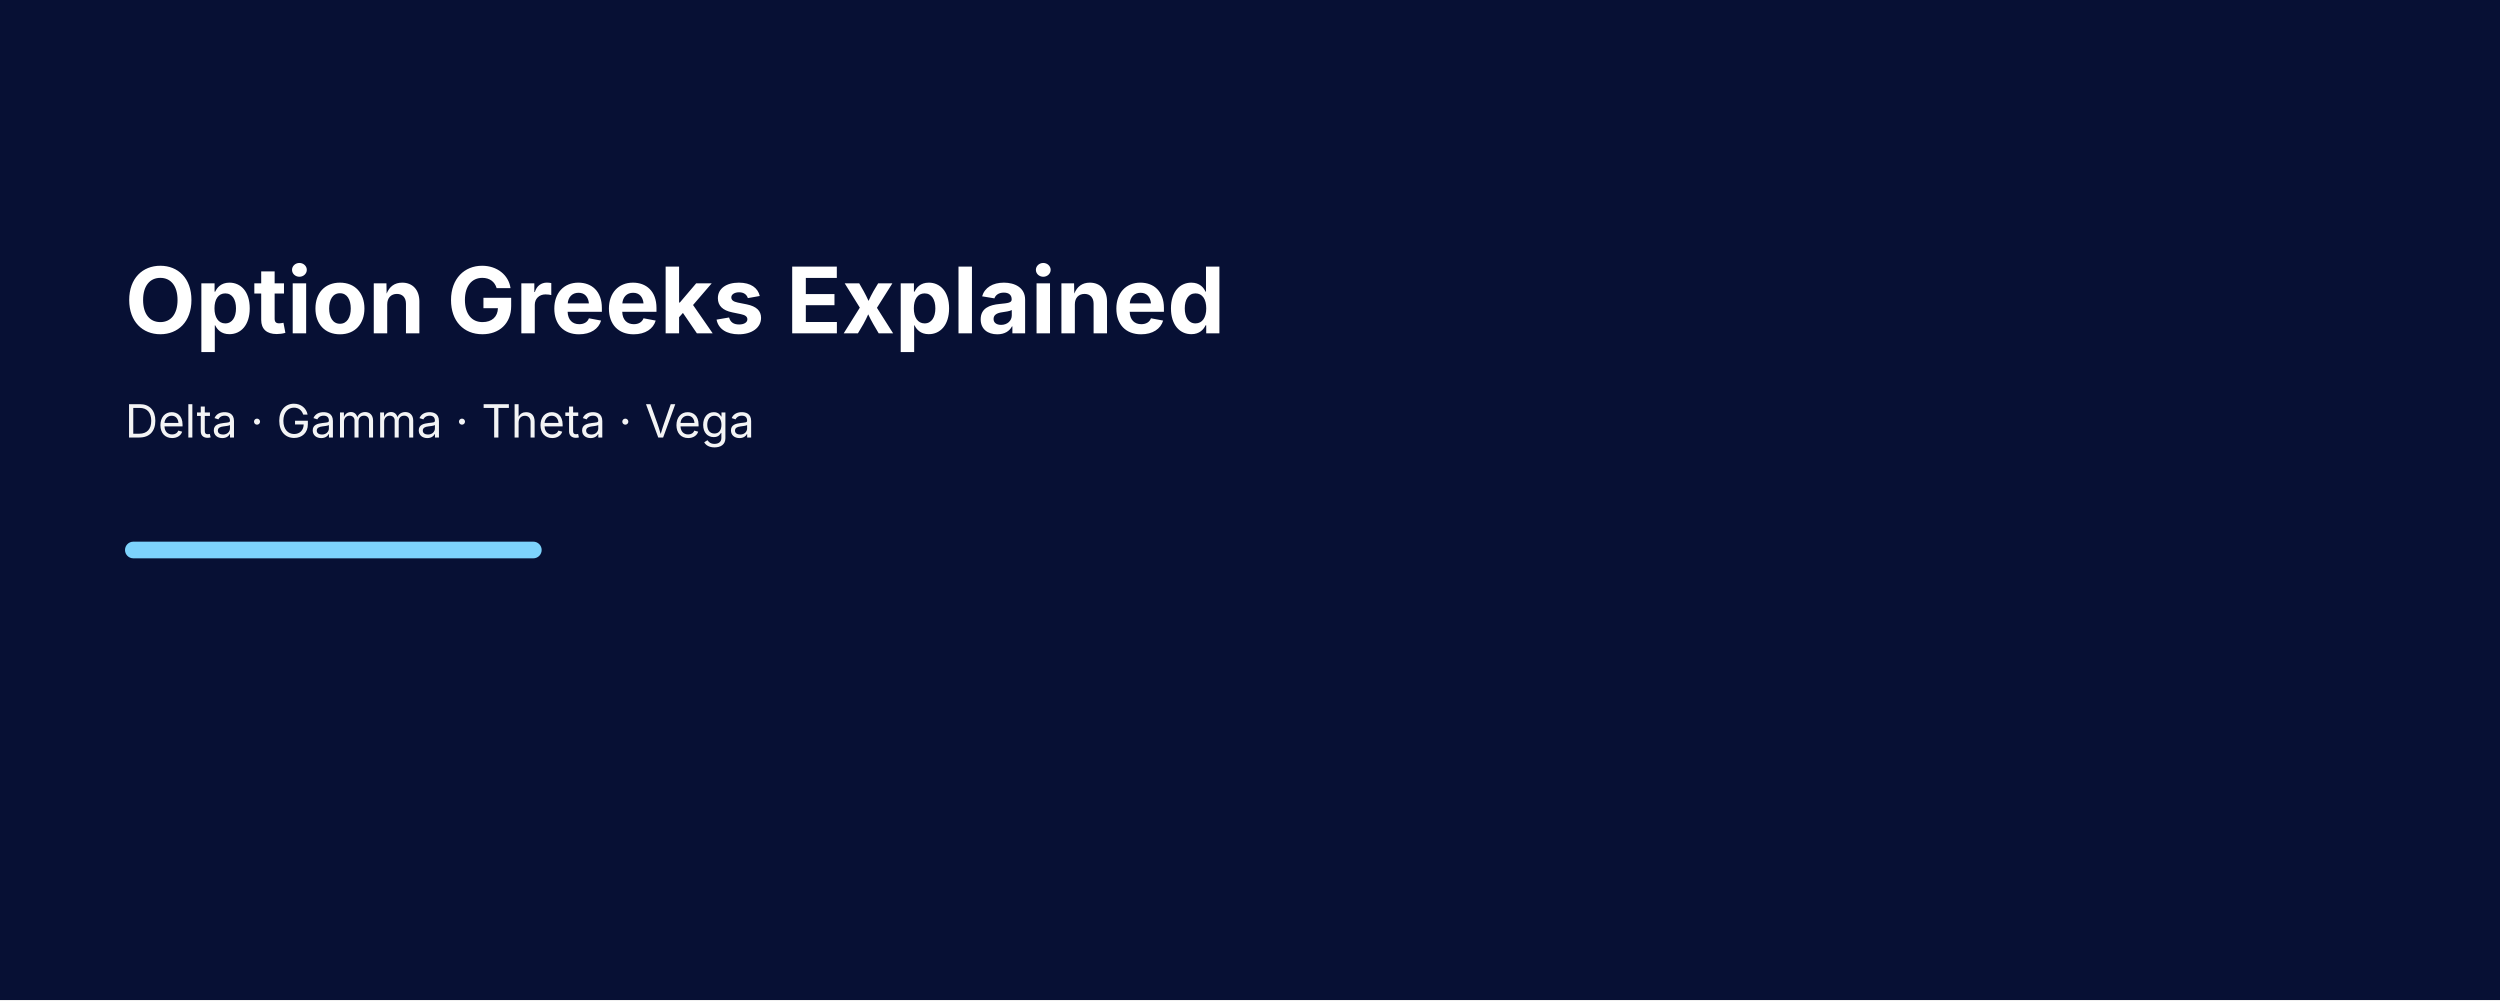
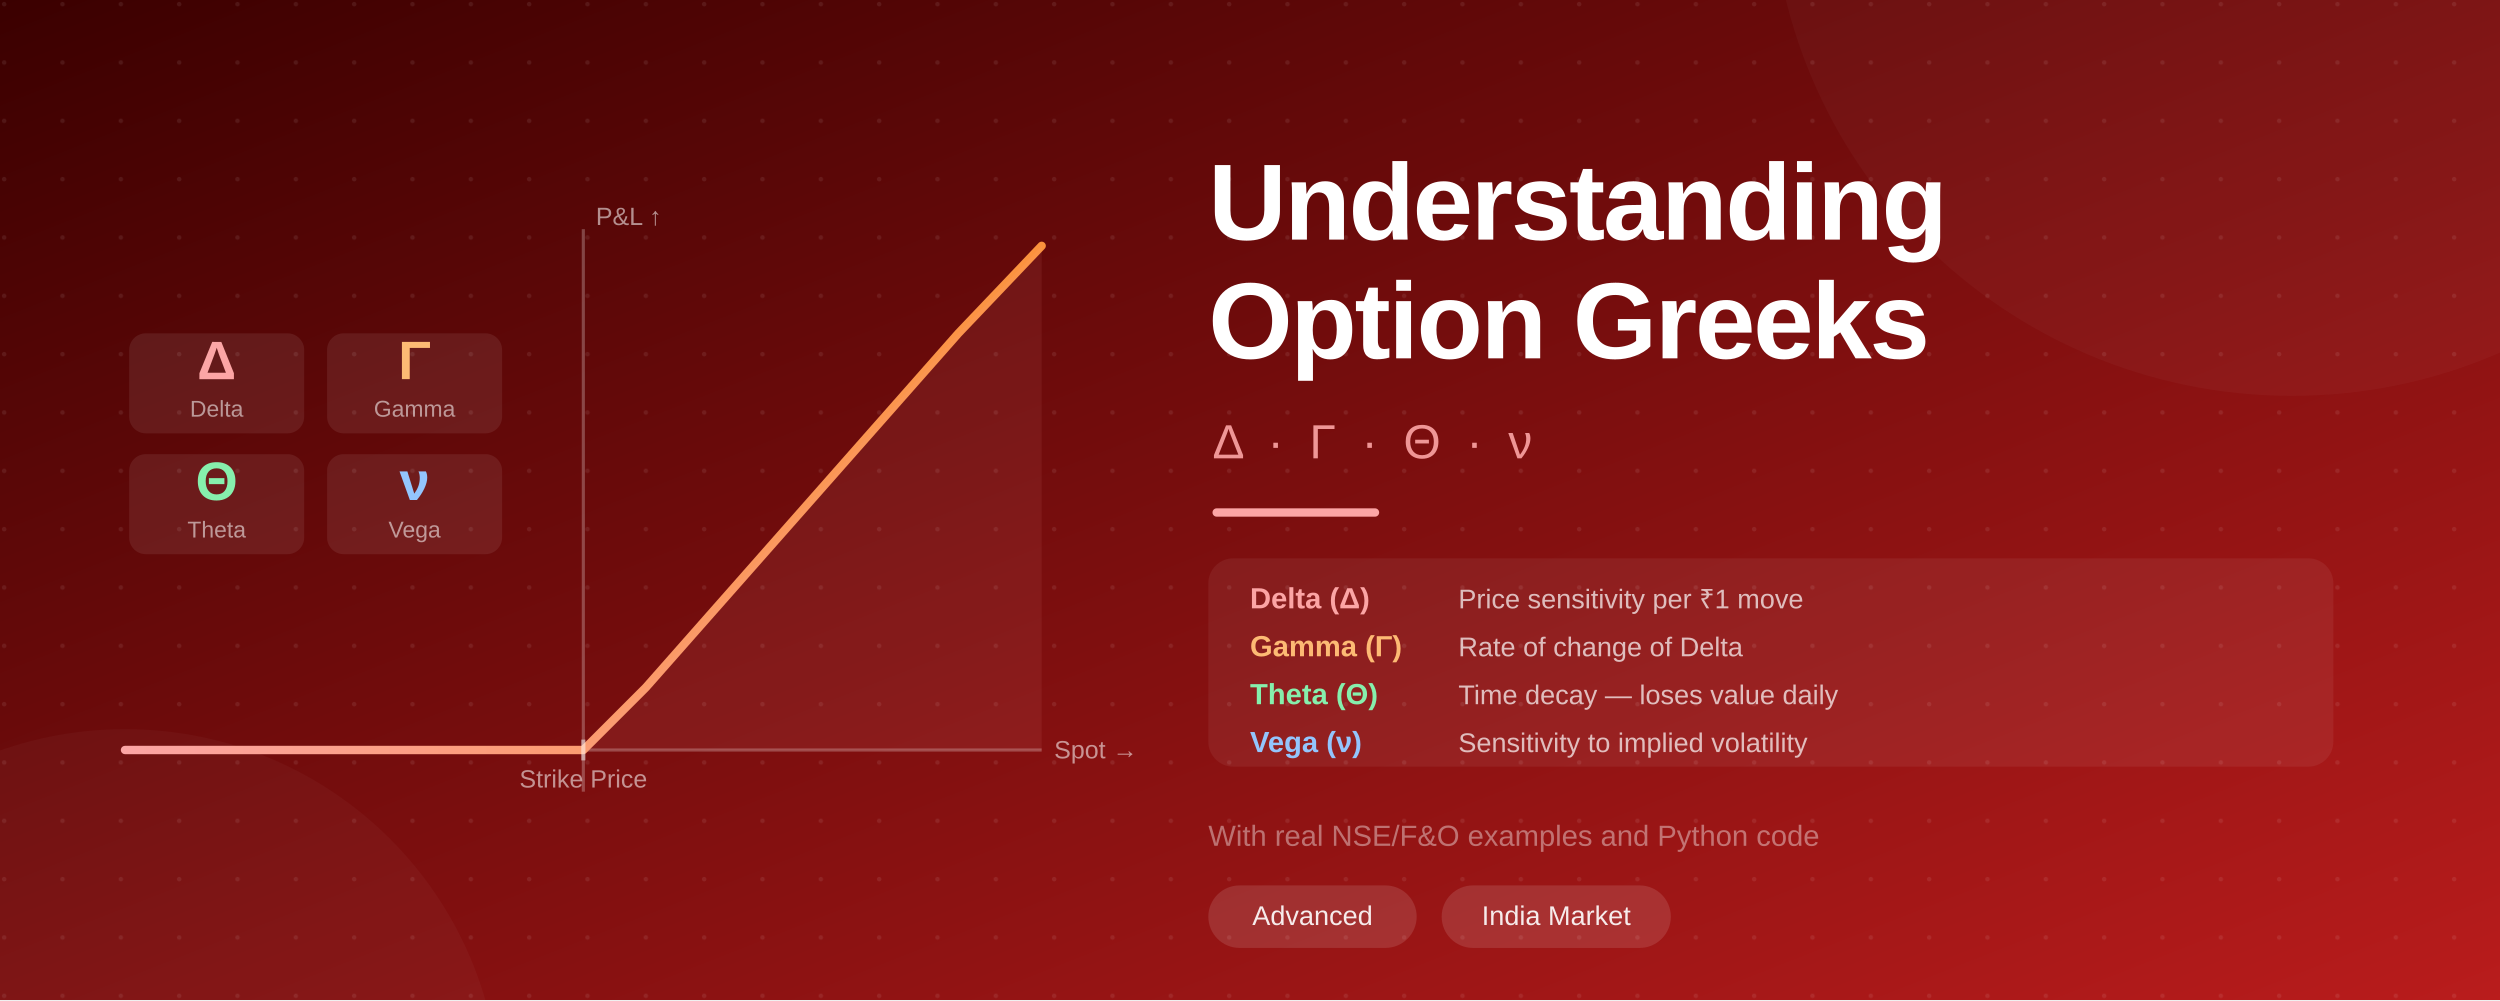
<svg xmlns="http://www.w3.org/2000/svg" width="1200" height="480" viewBox="0 0 1200 480" preserveAspectRatio="xMidYMid slice">
-   <rect width="1200" height="480" fill="#071034" />
-   <g fill="#fff" font-family="Inter, Arial, sans-serif">
-     <text x="60" y="160" font-size="44" font-weight="700">Option Greeks Explained</text>
-     <text x="60" y="210" font-size="22" opacity="0.95">Delta · Gamma · Theta · Vega</text>
-     <rect x="60" y="260" width="200" height="8" rx="4" fill="#7dd3fc" />
-   </g>
+   <defs>
+     <linearGradient id="bg-opt" x1="0%" y1="0%" x2="100%" y2="100%">
+       <stop offset="0%" stop-color="#3b0000" />
+       <stop offset="100%" stop-color="#b91c1c" />
+     </linearGradient>
+     <linearGradient id="curve-grad" x1="0%" y1="0%" x2="100%" y2="0%">
+       <stop offset="0%" stop-color="#fca5a5" />
+       <stop offset="100%" stop-color="#fb923c" />
+     </linearGradient>
+   </defs>
+   <rect width="1200" height="480" fill="url(#bg-opt)" />
+   <pattern id="dots-opt" x="0" y="0" width="28" height="28" patternUnits="userSpaceOnUse">
+     <circle cx="2" cy="2" r="1.1" fill="white" opacity="0.08" />
+   </pattern>
+   <rect width="1200" height="480" fill="url(#dots-opt)" />
+   <circle cx="1100" cy="-60" r="250" fill="white" opacity="0.03" />
+   <circle cx="60" cy="530" r="180" fill="white" opacity="0.03" />
+   <line x1="60" y1="360" x2="500" y2="360" stroke="white" stroke-opacity="0.25" stroke-width="1.5" />
+   <line x1="280" y1="110" x2="280" y2="380" stroke="white" stroke-opacity="0.25" stroke-width="1.5" />
+   <polyline points="60,360 150,360 200,360 240,360 280,360 310,330 340,296 370,262 400,228 430,194 460,160 500,118" fill="none" stroke="url(#curve-grad)" stroke-width="4" stroke-linecap="round" stroke-linejoin="round" />
+   <polygon points="280,360 310,330 340,296 370,262 400,228 430,194 460,160 500,118 500,360" fill="#fca5a5" opacity="0.08" />
+   <line x1="280" y1="355" x2="280" y2="365" stroke="white" stroke-opacity="0.5" stroke-width="2" />
+   <text x="280" y="378" font-family="system-ui, Arial, sans-serif" font-size="12" fill="white" opacity="0.55" text-anchor="middle">Strike Price</text>
+   <text x="506" y="364" font-family="system-ui, Arial, sans-serif" font-size="12" fill="white" opacity="0.55">Spot →</text>
+   <text x="286" y="108" font-family="system-ui, Arial, sans-serif" font-size="12" fill="white" opacity="0.55">P&amp;L ↑</text>
+   <rect x="62" y="160" width="84" height="48" rx="8" fill="white" opacity="0.08" />
+   <text x="104" y="182" font-family="system-ui, Arial, sans-serif" font-size="26" font-weight="700" fill="#fca5a5" text-anchor="middle">Δ</text>
+   <text x="104" y="200" font-family="system-ui, Arial, sans-serif" font-size="11" fill="white" opacity="0.55" text-anchor="middle">Delta</text>
+   <rect x="157" y="160" width="84" height="48" rx="8" fill="white" opacity="0.08" />
+   <text x="199" y="182" font-family="system-ui, Arial, sans-serif" font-size="26" font-weight="700" fill="#fdba74" text-anchor="middle">Γ</text>
+   <text x="199" y="200" font-family="system-ui, Arial, sans-serif" font-size="11" fill="white" opacity="0.55" text-anchor="middle">Gamma</text>
+   <rect x="62" y="218" width="84" height="48" rx="8" fill="white" opacity="0.08" />
+   <text x="104" y="240" font-family="system-ui, Arial, sans-serif" font-size="26" font-weight="700" fill="#86efac" text-anchor="middle">Θ</text>
+   <text x="104" y="258" font-family="system-ui, Arial, sans-serif" font-size="11" fill="white" opacity="0.55" text-anchor="middle">Theta</text>
+   <rect x="157" y="218" width="84" height="48" rx="8" fill="white" opacity="0.08" />
+   <text x="199" y="240" font-family="system-ui, Arial, sans-serif" font-size="26" font-weight="700" fill="#93c5fd" text-anchor="middle">ν</text>
+   <text x="199" y="258" font-family="system-ui, Arial, sans-serif" font-size="11" fill="white" opacity="0.55" text-anchor="middle">Vega</text>
+   <text x="580" y="115" font-family="system-ui, Arial, sans-serif" font-size="52" font-weight="800" fill="white" letter-spacing="-1">Understanding</text>
+   <text x="580" y="172" font-family="system-ui, Arial, sans-serif" font-size="52" font-weight="800" fill="white" letter-spacing="-1">Option Greeks</text>
+   <text x="582" y="220" font-family="system-ui, Arial, sans-serif" font-size="23" fill="#fca5a5" opacity="0.9" letter-spacing="3">Δ · Γ · Θ · ν</text>
+   <rect x="582" y="244" width="80" height="4" rx="2" fill="#fca5a5" />
+   <rect x="580" y="268" width="540" height="100" rx="12" fill="white" opacity="0.06" />
+   <text x="600" y="292" font-family="system-ui, Arial, sans-serif" font-size="14" fill="#fca5a5" font-weight="600">Delta (Δ)</text>
+   <text x="700" y="292" font-family="system-ui, Arial, sans-serif" font-size="13" fill="white" opacity="0.7">Price sensitivity per ₹1 move</text>
+   <text x="600" y="315" font-family="system-ui, Arial, sans-serif" font-size="14" fill="#fdba74" font-weight="600">Gamma (Γ)</text>
+   <text x="700" y="315" font-family="system-ui, Arial, sans-serif" font-size="13" fill="white" opacity="0.7">Rate of change of Delta</text>
+   <text x="600" y="338" font-family="system-ui, Arial, sans-serif" font-size="14" fill="#86efac" font-weight="600">Theta (Θ)</text>
+   <text x="700" y="338" font-family="system-ui, Arial, sans-serif" font-size="13" fill="white" opacity="0.7">Time decay — loses value daily</text>
+   <text x="600" y="361" font-family="system-ui, Arial, sans-serif" font-size="14" fill="#93c5fd" font-weight="600">Vega (ν)</text>
+   <text x="700" y="361" font-family="system-ui, Arial, sans-serif" font-size="13" fill="white" opacity="0.7">Sensitivity to implied volatility</text>
+   <text x="580" y="406" font-family="system-ui, Arial, sans-serif" font-size="14" fill="white" opacity="0.4">With real NSE/F&amp;O examples and Python code</text>
+   <rect x="580" y="425" width="100" height="30" rx="15" fill="white" opacity="0.12" />
+   <text x="630" y="444" font-family="system-ui, Arial, sans-serif" font-size="13" fill="white" opacity="0.9" text-anchor="middle">Advanced</text>
+   <rect x="692" y="425" width="110" height="30" rx="15" fill="white" opacity="0.12" />
+   <text x="747" y="444" font-family="system-ui, Arial, sans-serif" font-size="13" fill="white" opacity="0.9" text-anchor="middle">India Market</text>
</svg>
